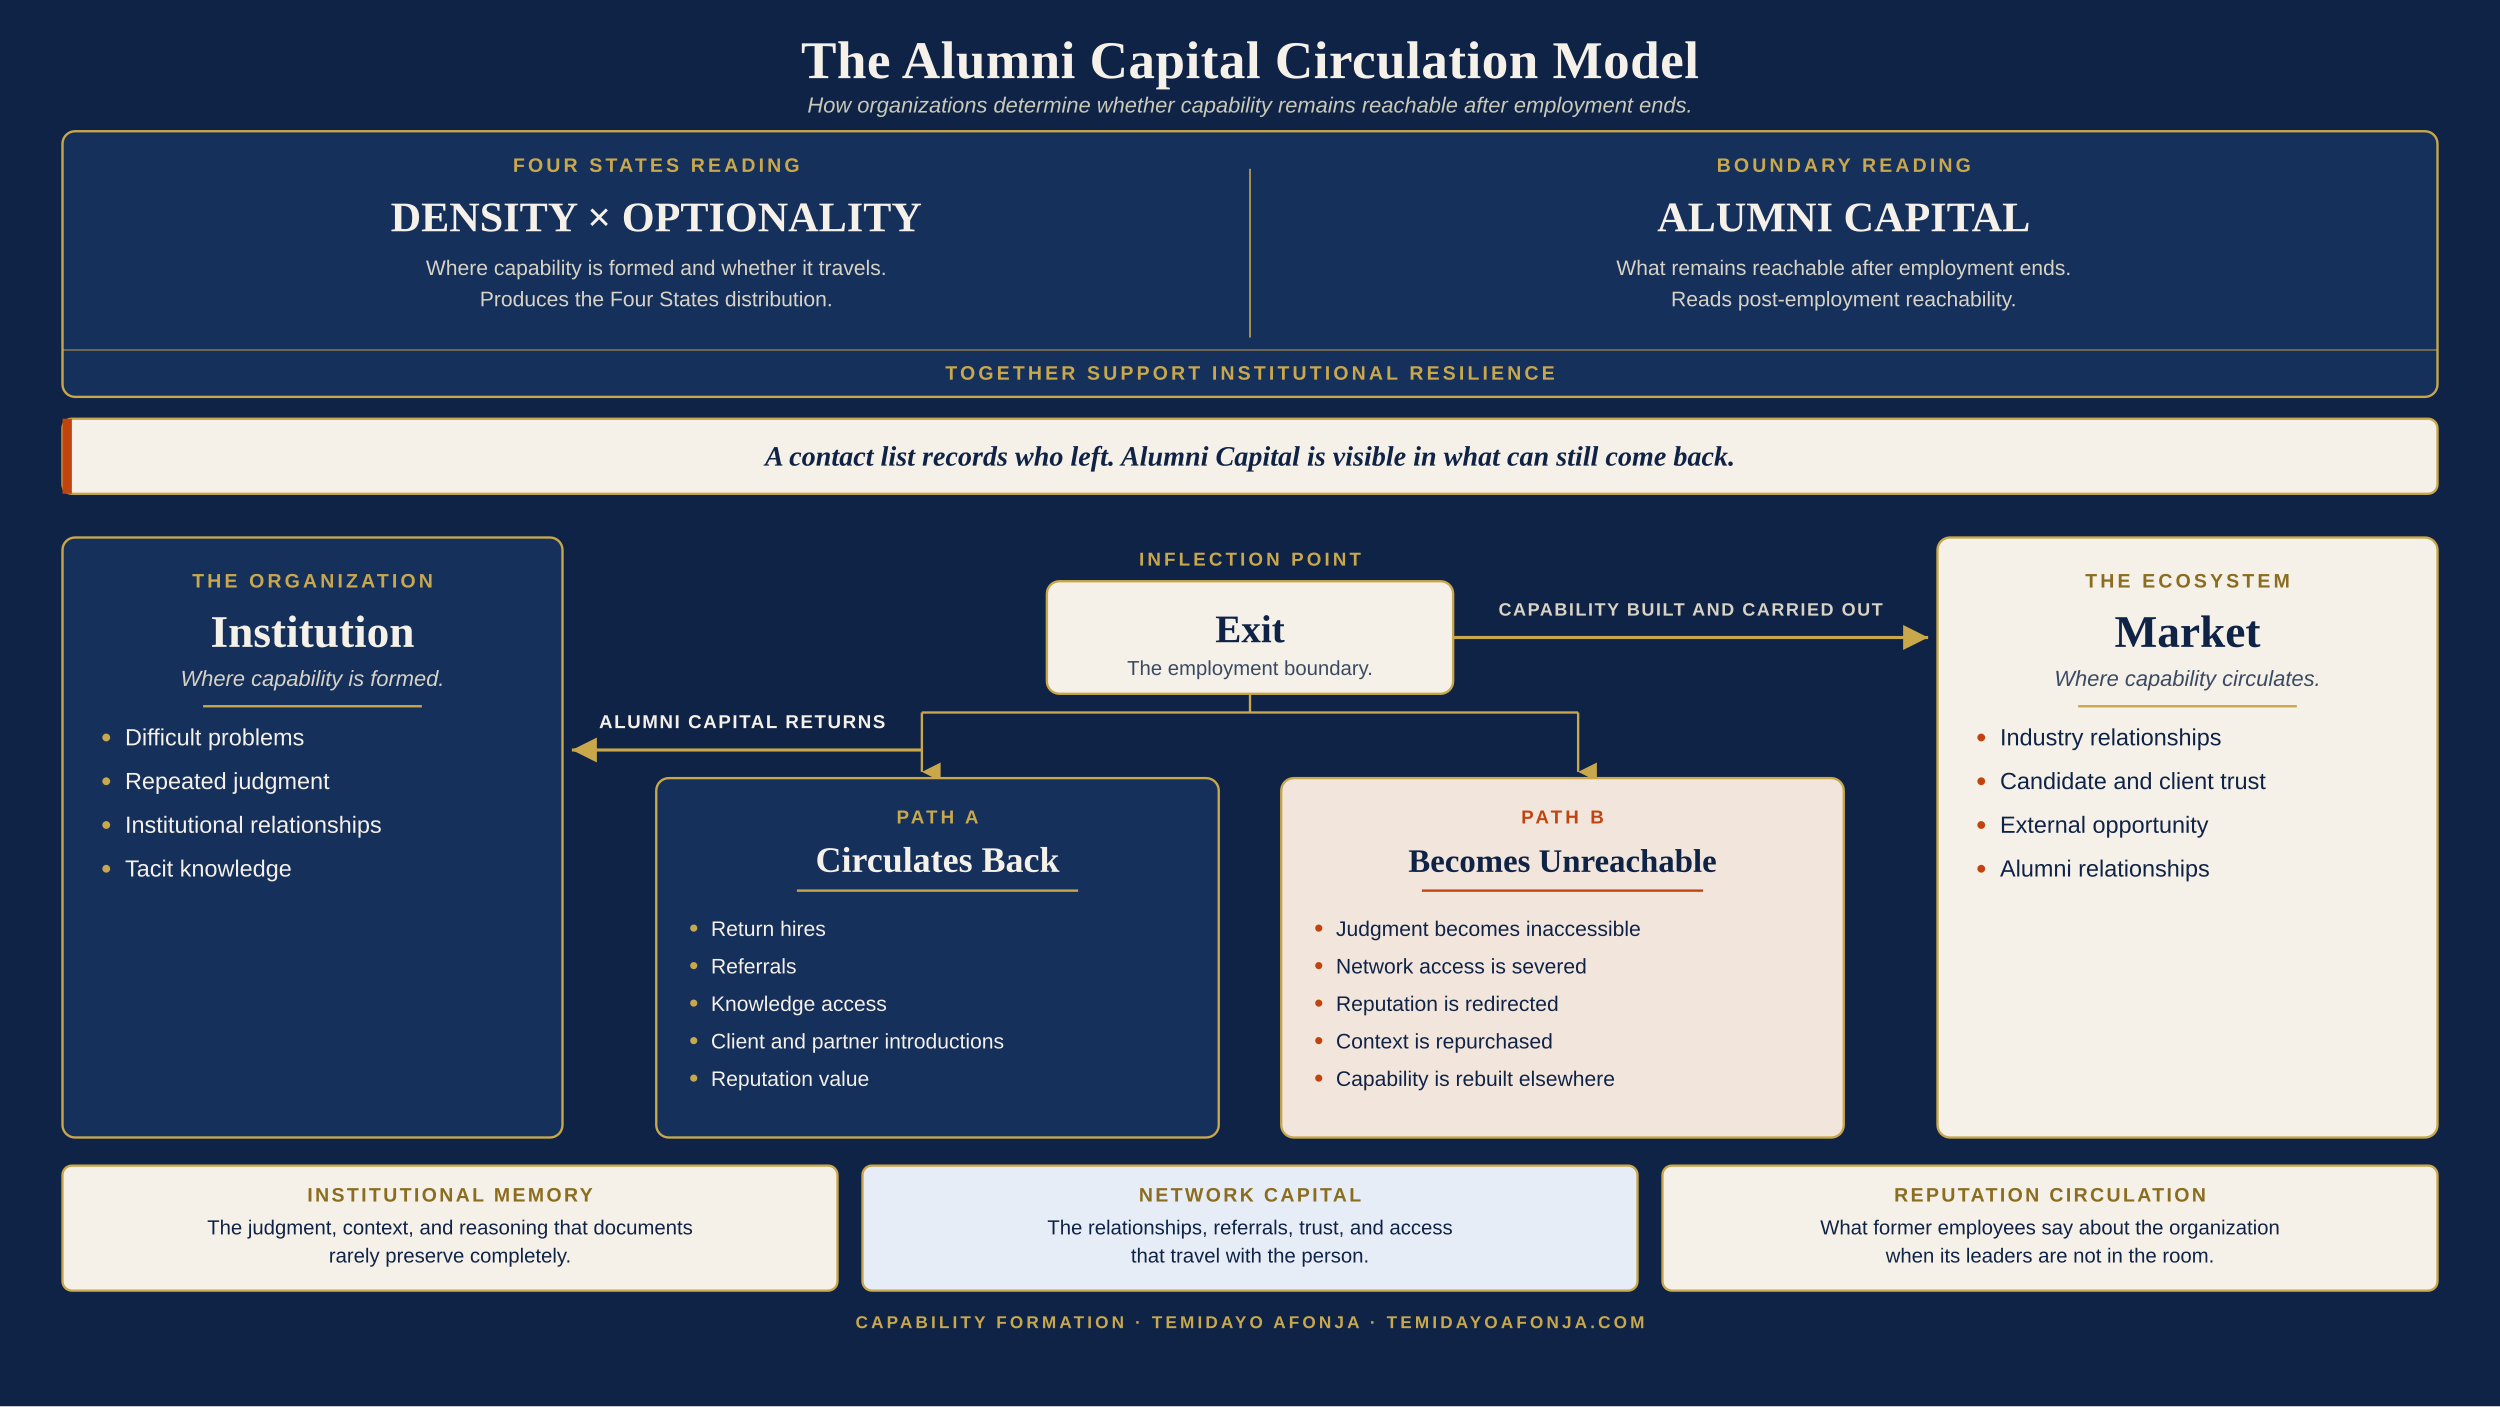
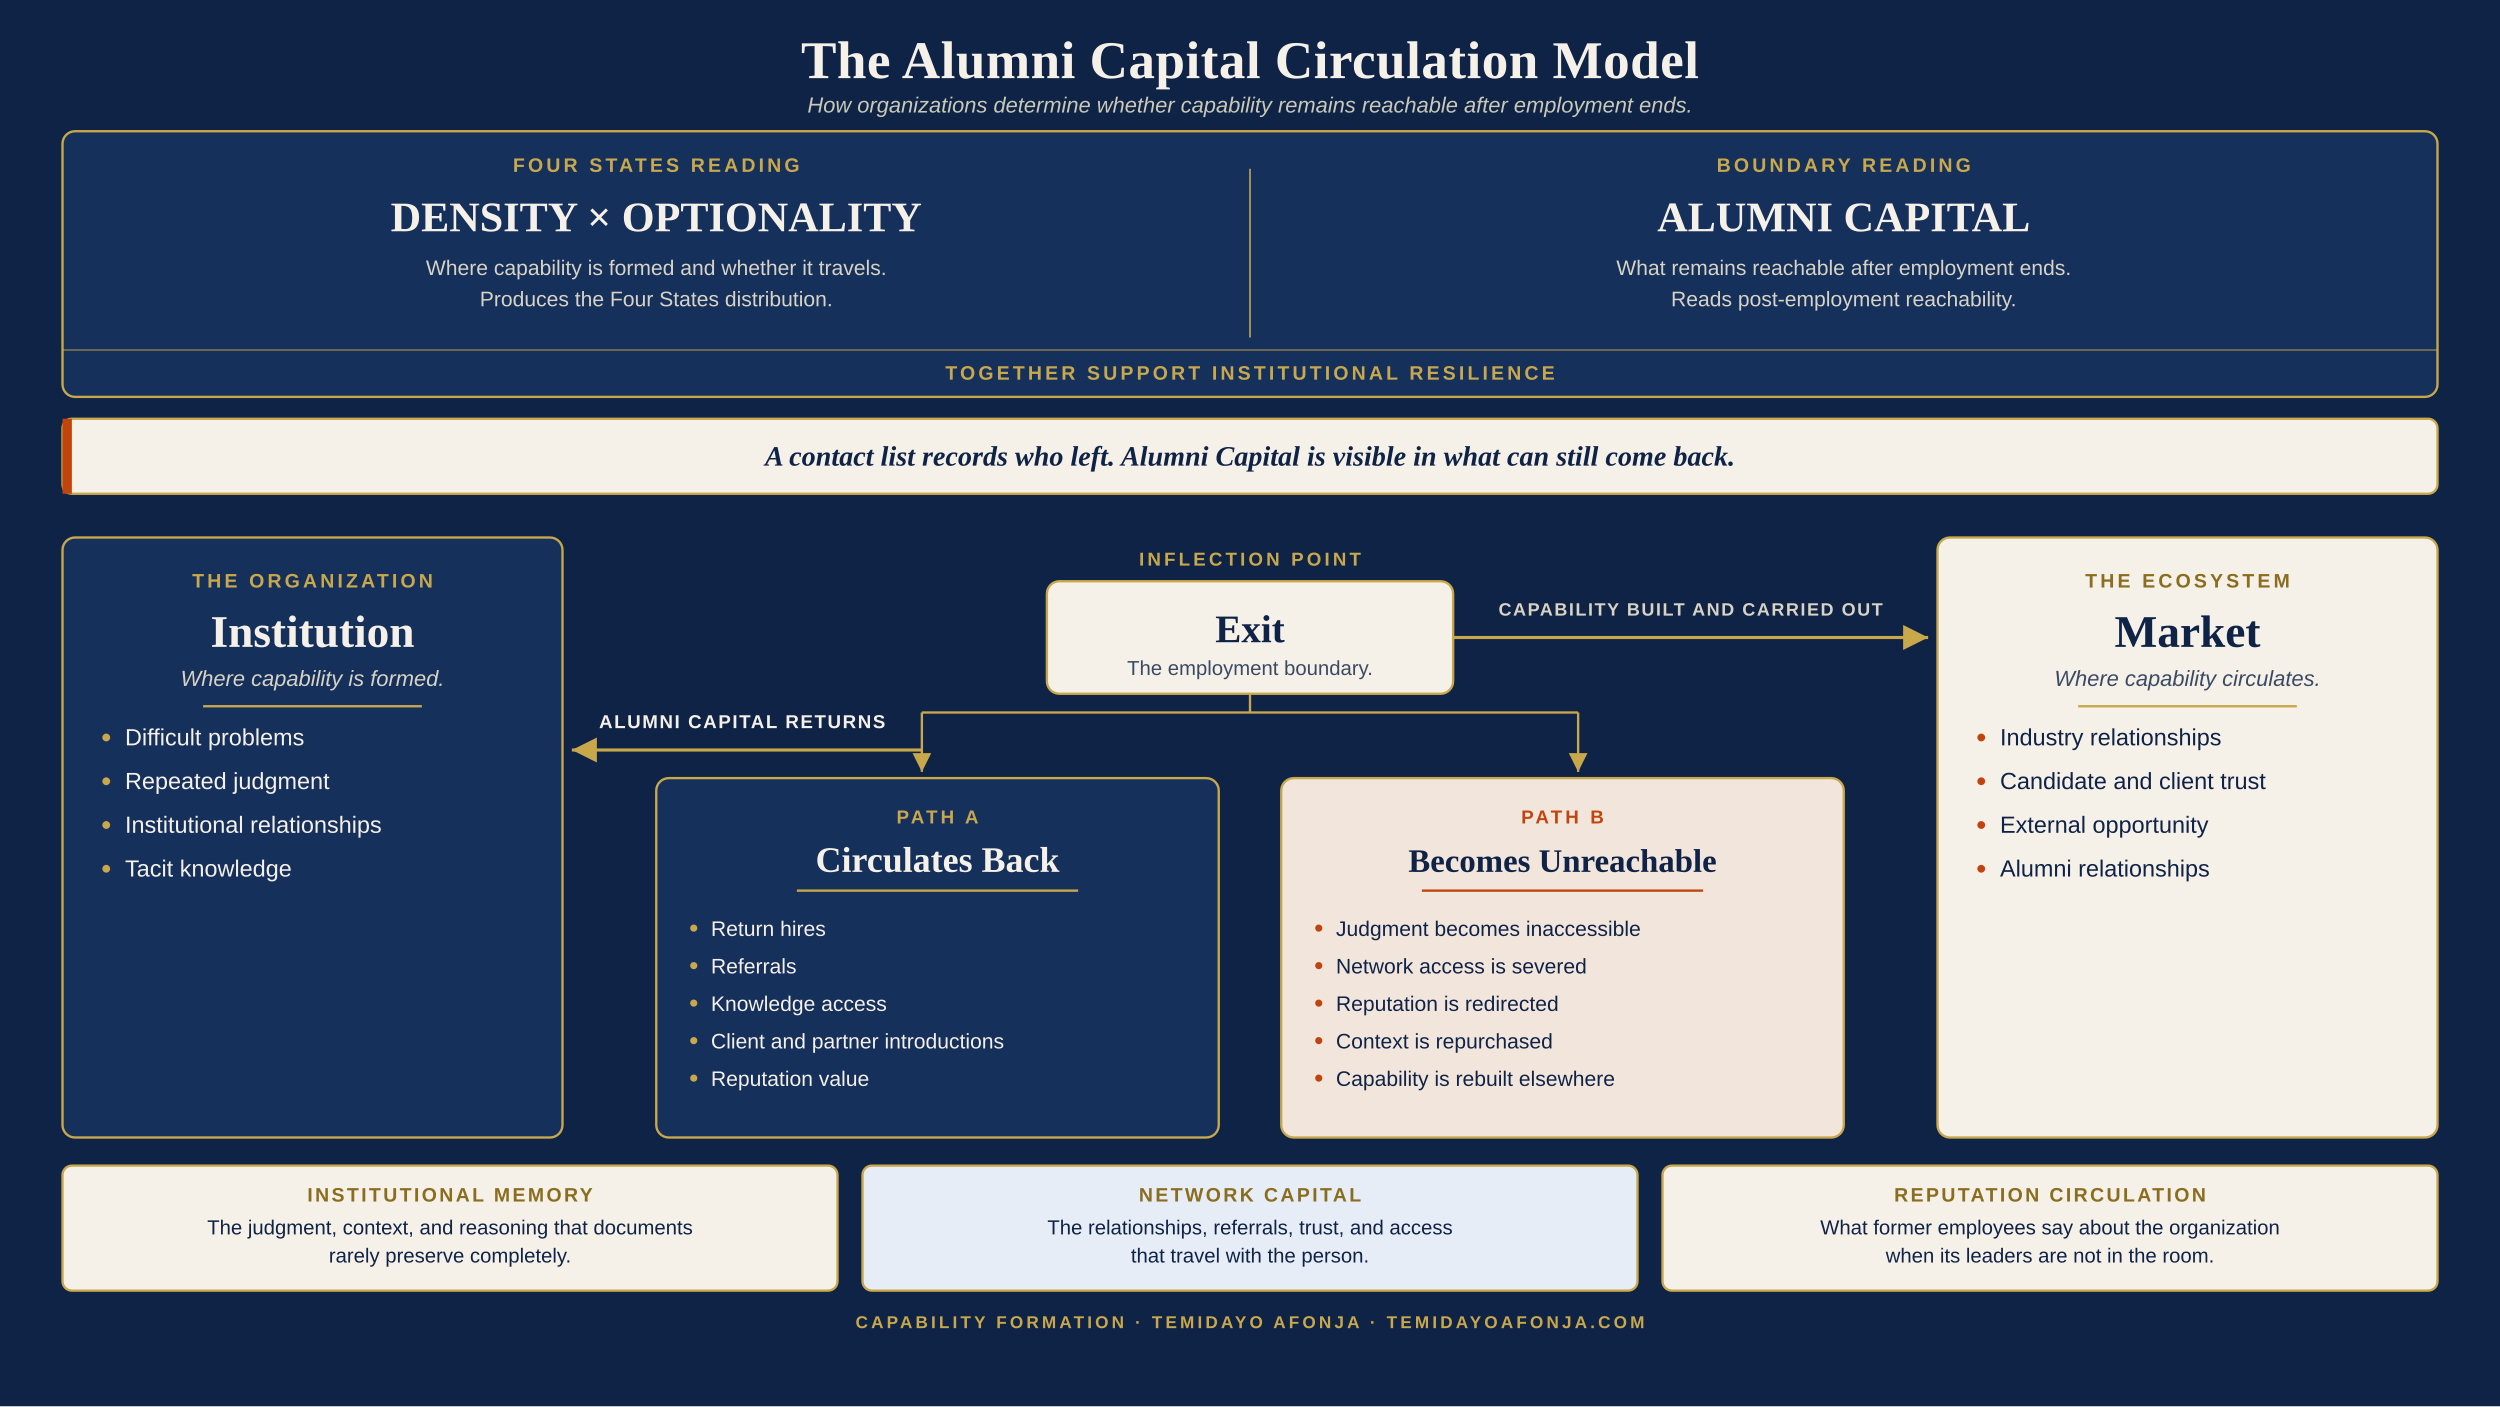
<svg xmlns="http://www.w3.org/2000/svg" viewBox="0 0 1600 900" width="1600" height="900" font-family="Georgia, 'Times New Roman', serif">
  <defs>
    <marker id="arrowGold" markerWidth="10" markerHeight="10" refX="8" refY="4" orient="auto">
      <path d="M0,0 L8,4 L0,8 Z" fill="#C9A84C" />
-     </marker>
-     <marker id="arrowGoldDown" markerWidth="10" markerHeight="10" refX="4" refY="8" orient="auto">
-       <path d="M0,0 L8,0 L4,8 Z" fill="#C9A84C" />
    </marker>
  </defs>
  <rect x="0" y="0" width="1600" height="900" fill="#0F2347" />
  <text x="800" y="50" text-anchor="middle" fill="#F5F0E8" font-size="34" font-weight="700" letter-spacing="0.3">The Alumni Capital Circulation Model</text>
  <text x="800" y="72" text-anchor="middle" fill="#C9C9B8" font-family="Arial, Helvetica, sans-serif" font-size="14" font-style="italic">How organizations determine whether capability remains reachable after employment ends.</text>
  <rect x="40" y="84" width="1520" height="170" rx="8" fill="#16305C" stroke="#C9A84C" stroke-width="1.5" />
  <line x1="800" y1="108" x2="800" y2="216" stroke="#C9A84C" stroke-width="1" />
  <text x="420" y="110" text-anchor="middle" fill="#C9A84C" font-family="Arial, Helvetica, sans-serif" font-size="12.5" font-weight="700" letter-spacing="2">FOUR STATES READING</text>
  <text x="420" y="148" text-anchor="middle" fill="#F5F0E8" font-size="27" font-weight="700">DENSITY × OPTIONALITY</text>
  <text x="420" y="176" text-anchor="middle" fill="#D8D3C4" font-family="Arial, Helvetica, sans-serif" font-size="13.5">Where capability is formed and whether it travels.</text>
  <text x="420" y="196" text-anchor="middle" fill="#D8D3C4" font-family="Arial, Helvetica, sans-serif" font-size="13.5">Produces the Four States distribution.</text>
  <text x="1180" y="110" text-anchor="middle" fill="#C9A84C" font-family="Arial, Helvetica, sans-serif" font-size="12.5" font-weight="700" letter-spacing="2">BOUNDARY READING</text>
  <text x="1180" y="148" text-anchor="middle" fill="#F5F0E8" font-size="27" font-weight="700">ALUMNI CAPITAL</text>
  <text x="1180" y="176" text-anchor="middle" fill="#D8D3C4" font-family="Arial, Helvetica, sans-serif" font-size="13.5">What remains reachable after employment ends.</text>
  <text x="1180" y="196" text-anchor="middle" fill="#D8D3C4" font-family="Arial, Helvetica, sans-serif" font-size="13.5">Reads post-employment reachability.</text>
  <line x1="40" y1="224" x2="1560" y2="224" stroke="#C9A84C" stroke-width="1" opacity="0.6" />
  <text x="800" y="243" text-anchor="middle" fill="#C9A84C" font-family="Arial, Helvetica, sans-serif" font-size="12.5" font-weight="700" letter-spacing="2">TOGETHER SUPPORT INSTITUTIONAL RESILIENCE</text>
  <rect x="40" y="268" width="1520" height="48" rx="6" fill="#F5F0E8" stroke="#C9A84C" stroke-width="1.5" />
  <rect x="40" y="268" width="6" height="48" fill="#C1440E" />
  <text x="800" y="298" text-anchor="middle" fill="#0F2347" font-size="18" font-weight="700" font-style="italic">A contact list records who left. Alumni Capital is visible in what can still come back.</text>
  <rect x="40" y="344" width="320" height="384" rx="8" fill="#16305C" stroke="#C9A84C" stroke-width="1.5" />
  <text x="200" y="376" text-anchor="middle" fill="#C9A84C" font-family="Arial, Helvetica, sans-serif" font-size="12.5" font-weight="700" letter-spacing="2">THE ORGANIZATION</text>
  <text x="200" y="414" text-anchor="middle" fill="#F5F0E8" font-size="29" font-weight="700">Institution</text>
  <text x="200" y="439" text-anchor="middle" fill="#D8D3C4" font-family="Arial, Helvetica, sans-serif" font-size="14" font-style="italic">Where capability is formed.</text>
  <line x1="130" y1="452" x2="270" y2="452" stroke="#C9A84C" stroke-width="1.5" />
  <g font-family="Arial, Helvetica, sans-serif" font-size="15" fill="#F5F0E8">
    <circle cx="68" cy="472" r="2.5" fill="#C9A84C" />
    <text x="80" y="477">Difficult problems</text>
    <circle cx="68" cy="500" r="2.5" fill="#C9A84C" />
    <text x="80" y="505">Repeated judgment</text>
    <circle cx="68" cy="528" r="2.5" fill="#C9A84C" />
    <text x="80" y="533">Institutional relationships</text>
    <circle cx="68" cy="556" r="2.5" fill="#C9A84C" />
    <text x="80" y="561">Tacit knowledge</text>
  </g>
  <rect x="1240" y="344" width="320" height="384" rx="8" fill="#F5F0E8" stroke="#C9A84C" stroke-width="1.5" />
  <text x="1400" y="376" text-anchor="middle" fill="#8A6D1F" font-family="Arial, Helvetica, sans-serif" font-size="12.5" font-weight="700" letter-spacing="2">THE ECOSYSTEM</text>
  <text x="1400" y="414" text-anchor="middle" fill="#0F2347" font-size="29" font-weight="700">Market</text>
  <text x="1400" y="439" text-anchor="middle" fill="#3A4A63" font-family="Arial, Helvetica, sans-serif" font-size="14" font-style="italic">Where capability circulates.</text>
  <line x1="1330" y1="452" x2="1470" y2="452" stroke="#C9A84C" stroke-width="1.5" />
  <g font-family="Arial, Helvetica, sans-serif" font-size="15" fill="#0F2347">
    <circle cx="1268" cy="472" r="2.5" fill="#C1440E" />
    <text x="1280" y="477">Industry relationships</text>
    <circle cx="1268" cy="500" r="2.5" fill="#C1440E" />
    <text x="1280" y="505">Candidate and client trust</text>
    <circle cx="1268" cy="528" r="2.5" fill="#C1440E" />
    <text x="1280" y="533">External opportunity</text>
    <circle cx="1268" cy="556" r="2.5" fill="#C1440E" />
    <text x="1280" y="561">Alumni relationships</text>
  </g>
  <text x="800" y="362" text-anchor="middle" fill="#C9A84C" font-family="Arial, Helvetica, sans-serif" font-size="12" font-weight="700" letter-spacing="2">INFLECTION POINT</text>
  <rect x="670" y="372" width="260" height="72" rx="8" fill="#F5F0E8" stroke="#C9A84C" stroke-width="1.5" />
  <text x="800" y="411" text-anchor="middle" fill="#0F2347" font-size="25" font-weight="700">Exit</text>
  <text x="800" y="432" text-anchor="middle" fill="#3A4A63" font-family="Arial, Helvetica, sans-serif" font-size="13">The employment boundary.</text>
  <line x1="930" y1="408" x2="1234" y2="408" stroke="#C9A84C" stroke-width="2" marker-end="url(#arrowGold)" />
  <text x="1082" y="394" text-anchor="middle" fill="#D8D3C4" font-family="Arial, Helvetica, sans-serif" font-size="11.5" font-weight="700" letter-spacing="1">CAPABILITY BUILT AND CARRIED OUT</text>
  <line x1="800" y1="444" x2="800" y2="456" stroke="#C9A84C" stroke-width="1.5" />
  <line x1="590" y1="456" x2="1010" y2="456" stroke="#C9A84C" stroke-width="1.5" />
-   <line x1="590" y1="456" x2="590" y2="494" stroke="#C9A84C" stroke-width="1.5" marker-end="url(#arrowGoldDown)" />
-   <line x1="1010" y1="456" x2="1010" y2="494" stroke="#C9A84C" stroke-width="1.5" marker-end="url(#arrowGoldDown)" />
+   <line x1="590" y1="456" x2="590" y2="494" stroke="#C9A84C" stroke-width="1.5" marker-end="url(#arrowGold)" />
+   <line x1="1010" y1="456" x2="1010" y2="494" stroke="#C9A84C" stroke-width="1.5" marker-end="url(#arrowGold)" />
  <text x="475" y="466" text-anchor="middle" fill="#F5F0E8" font-family="Arial, Helvetica, sans-serif" font-size="12" font-weight="700" letter-spacing="1">ALUMNI CAPITAL RETURNS</text>
  <line x1="590" y1="480" x2="366" y2="480" stroke="#C9A84C" stroke-width="2" marker-end="url(#arrowGold)" />
  <rect x="420" y="498" width="360" height="230" rx="8" fill="#16305C" stroke="#C9A84C" stroke-width="1.5" />
  <text x="600" y="527" text-anchor="middle" fill="#C9A84C" font-family="Arial, Helvetica, sans-serif" font-size="12" font-weight="700" letter-spacing="2">PATH A</text>
  <text x="600" y="558" text-anchor="middle" fill="#F5F0E8" font-size="23" font-weight="700">Circulates Back</text>
  <line x1="510" y1="570" x2="690" y2="570" stroke="#C9A84C" stroke-width="1.5" />
  <g font-family="Arial, Helvetica, sans-serif" font-size="13.5" fill="#F5F0E8">
    <circle cx="444" cy="594" r="2.3" fill="#C9A84C" />
    <text x="455" y="599">Return hires</text>
    <circle cx="444" cy="618" r="2.3" fill="#C9A84C" />
    <text x="455" y="623">Referrals</text>
    <circle cx="444" cy="642" r="2.3" fill="#C9A84C" />
    <text x="455" y="647">Knowledge access</text>
    <circle cx="444" cy="666" r="2.3" fill="#C9A84C" />
    <text x="455" y="671">Client and partner introductions</text>
    <circle cx="444" cy="690" r="2.3" fill="#C9A84C" />
    <text x="455" y="695">Reputation value</text>
  </g>
  <rect x="820" y="498" width="360" height="230" rx="8" fill="#F2E5DC" stroke="#C9A84C" stroke-width="1.5" />
  <text x="1000" y="527" text-anchor="middle" fill="#C1440E" font-family="Arial, Helvetica, sans-serif" font-size="12" font-weight="700" letter-spacing="2">PATH B</text>
  <text x="1000" y="558" text-anchor="middle" fill="#0F2347" font-size="21" font-weight="700">Becomes Unreachable</text>
  <line x1="910" y1="570" x2="1090" y2="570" stroke="#C1440E" stroke-width="1.5" />
  <g font-family="Arial, Helvetica, sans-serif" font-size="13.5" fill="#0F2347">
    <circle cx="844" cy="594" r="2.3" fill="#C1440E" />
    <text x="855" y="599">Judgment becomes inaccessible</text>
    <circle cx="844" cy="618" r="2.3" fill="#C1440E" />
    <text x="855" y="623">Network access is severed</text>
    <circle cx="844" cy="642" r="2.3" fill="#C1440E" />
    <text x="855" y="647">Reputation is redirected</text>
    <circle cx="844" cy="666" r="2.3" fill="#C1440E" />
    <text x="855" y="671">Context is repurchased</text>
    <circle cx="844" cy="690" r="2.3" fill="#C1440E" />
    <text x="855" y="695">Capability is rebuilt elsewhere</text>
  </g>
  <rect x="40" y="746" width="496" height="80" rx="6" fill="#F5F0E8" stroke="#C9A84C" stroke-width="1.5" />
  <text x="288" y="769" text-anchor="middle" fill="#8A6D1F" font-family="Arial, Helvetica, sans-serif" font-size="12.5" font-weight="700" letter-spacing="1.5">INSTITUTIONAL MEMORY</text>
  <text x="288" y="790" text-anchor="middle" fill="#0F2347" font-family="Arial, Helvetica, sans-serif" font-size="13">The judgment, context, and reasoning that documents</text>
  <text x="288" y="808" text-anchor="middle" fill="#0F2347" font-family="Arial, Helvetica, sans-serif" font-size="13">rarely preserve completely.</text>
  <rect x="552" y="746" width="496" height="80" rx="6" fill="#E7EDF6" stroke="#C9A84C" stroke-width="1.5" />
  <text x="800" y="769" text-anchor="middle" fill="#8A6D1F" font-family="Arial, Helvetica, sans-serif" font-size="12.5" font-weight="700" letter-spacing="1.5">NETWORK CAPITAL</text>
  <text x="800" y="790" text-anchor="middle" fill="#0F2347" font-family="Arial, Helvetica, sans-serif" font-size="13">The relationships, referrals, trust, and access</text>
  <text x="800" y="808" text-anchor="middle" fill="#0F2347" font-family="Arial, Helvetica, sans-serif" font-size="13">that travel with the person.</text>
  <rect x="1064" y="746" width="496" height="80" rx="6" fill="#F5F0E8" stroke="#C9A84C" stroke-width="1.5" />
  <text x="1312" y="769" text-anchor="middle" fill="#8A6D1F" font-family="Arial, Helvetica, sans-serif" font-size="12.5" font-weight="700" letter-spacing="1.5">REPUTATION CIRCULATION</text>
  <text x="1312" y="790" text-anchor="middle" fill="#0F2347" font-family="Arial, Helvetica, sans-serif" font-size="13">What former employees say about the organization</text>
  <text x="1312" y="808" text-anchor="middle" fill="#0F2347" font-family="Arial, Helvetica, sans-serif" font-size="13">when its leaders are not in the room.</text>
  <text x="800" y="850" text-anchor="middle" fill="#C9A84C" font-family="Arial, Helvetica, sans-serif" font-size="11" font-weight="700" letter-spacing="2">CAPABILITY FORMATION · TEMIDAYO AFONJA · TEMIDAYOAFONJA.COM</text>
</svg>
